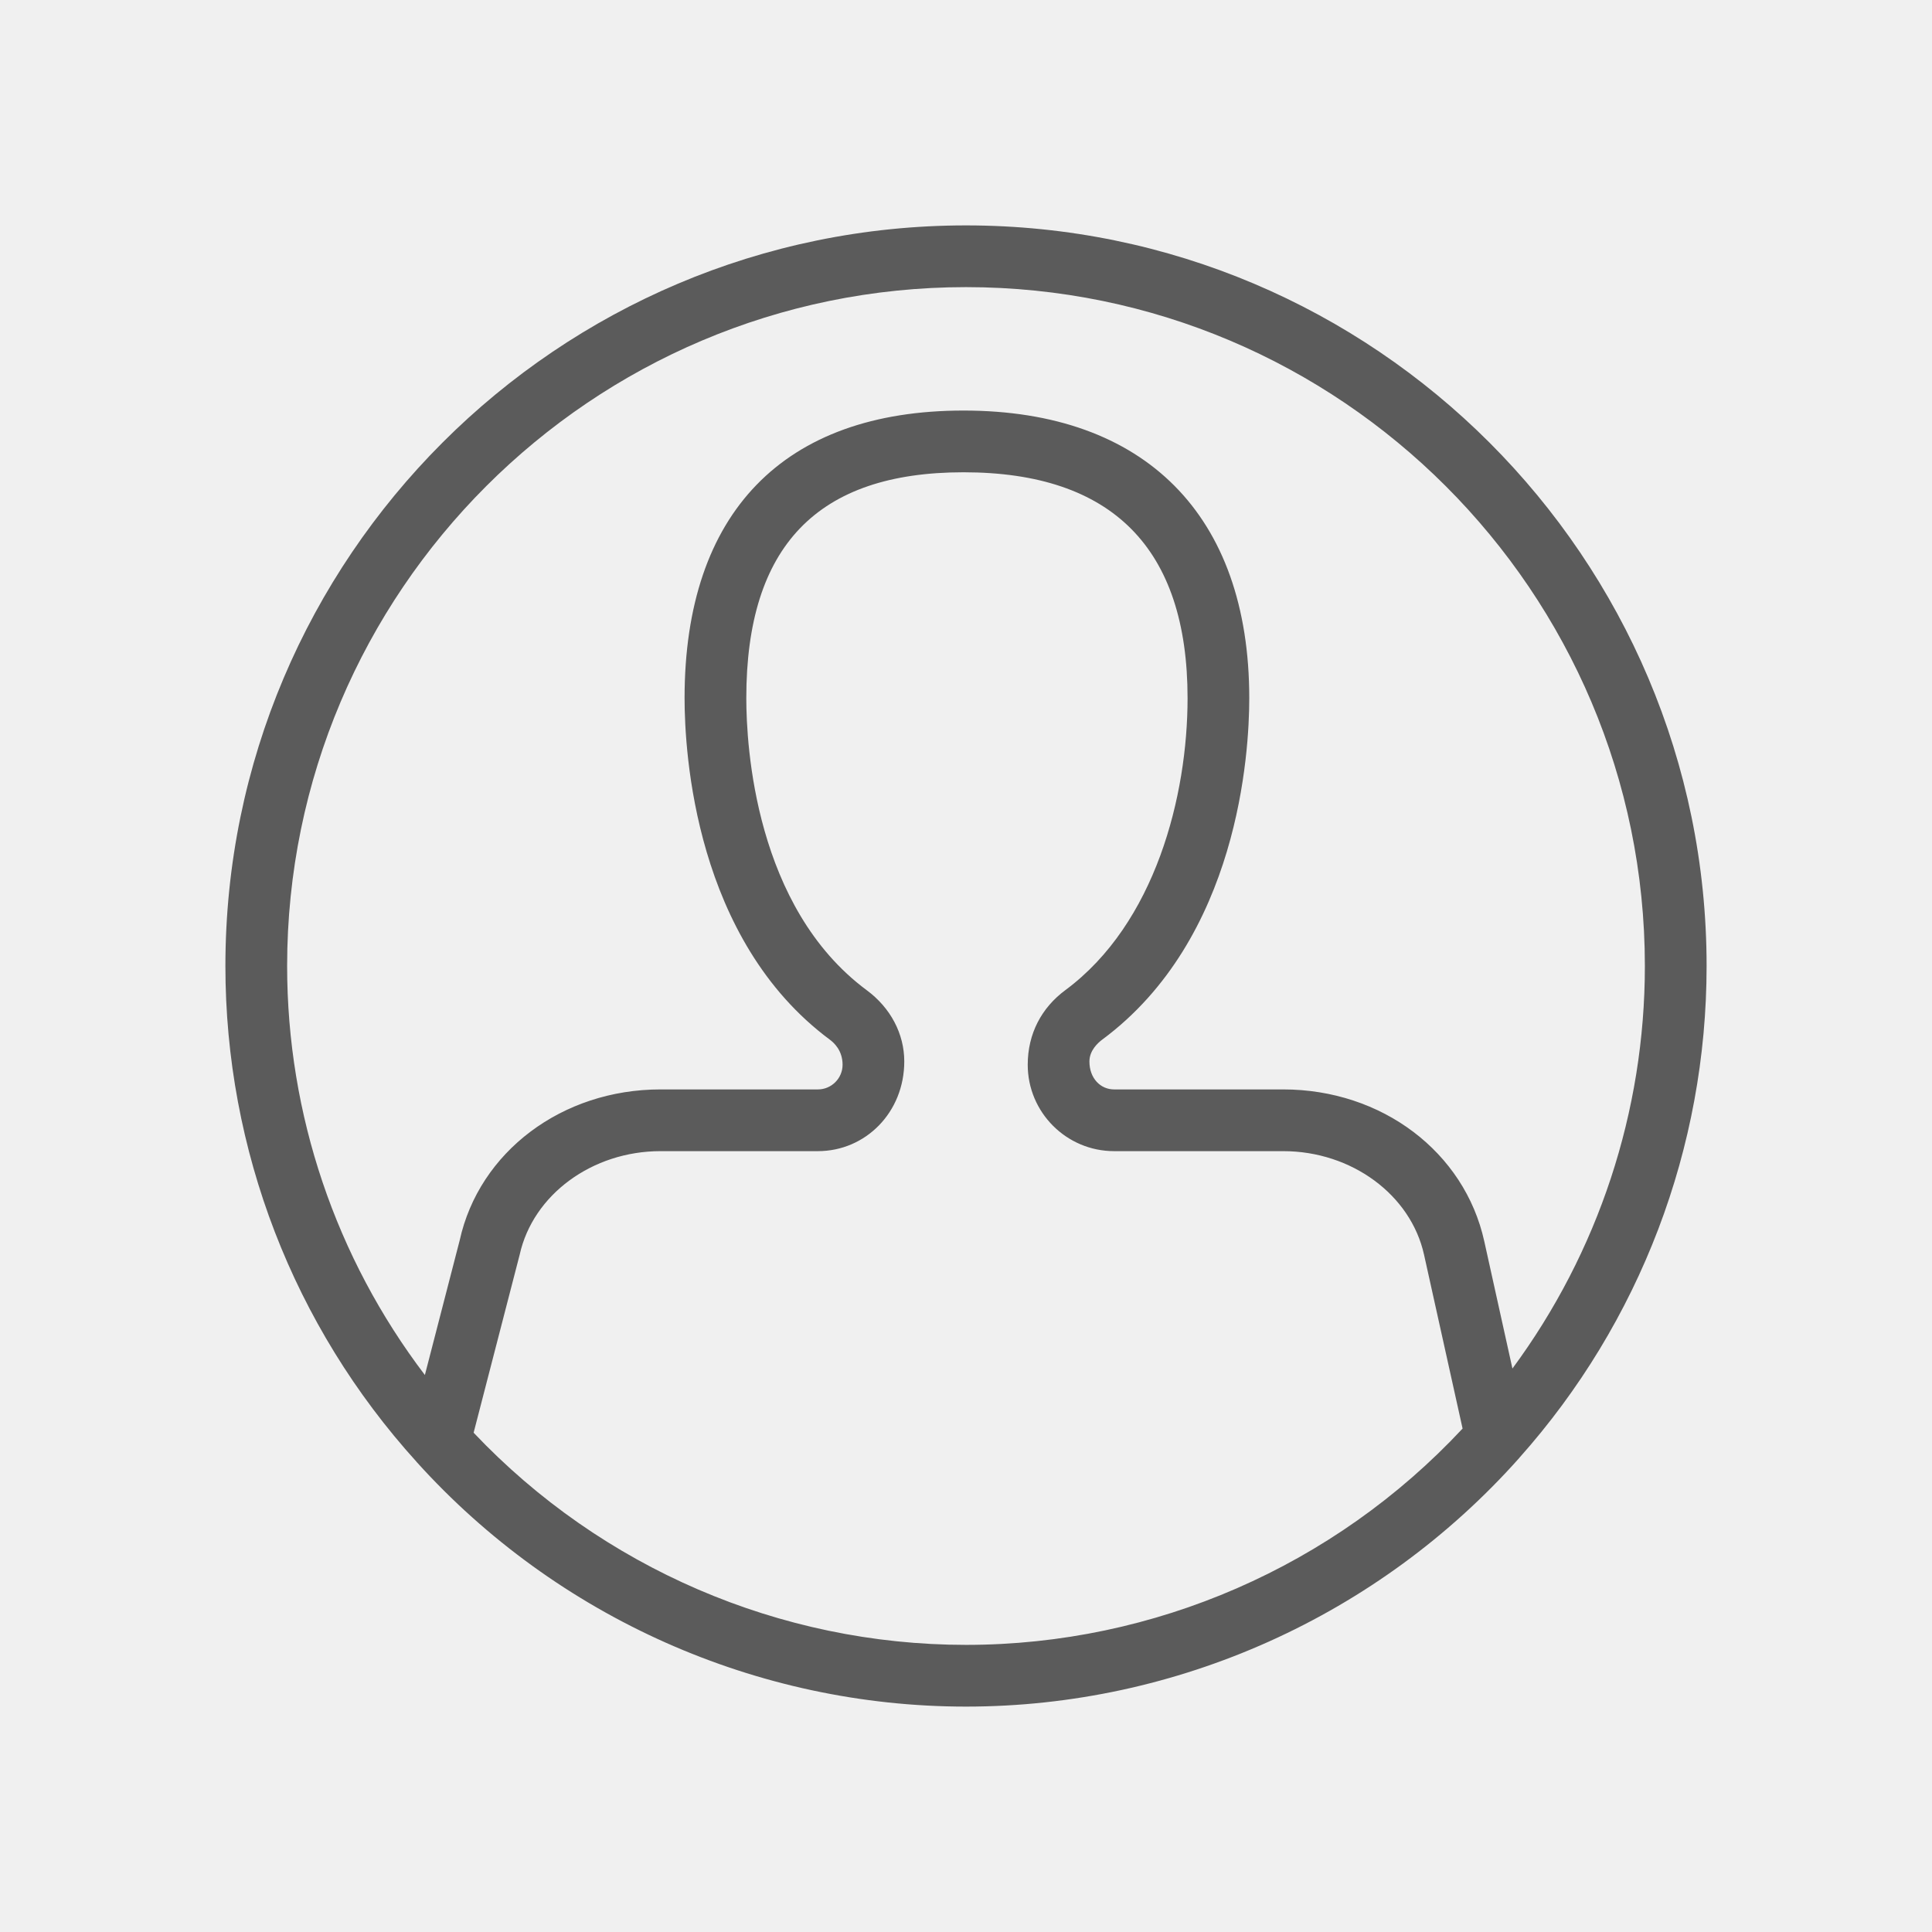
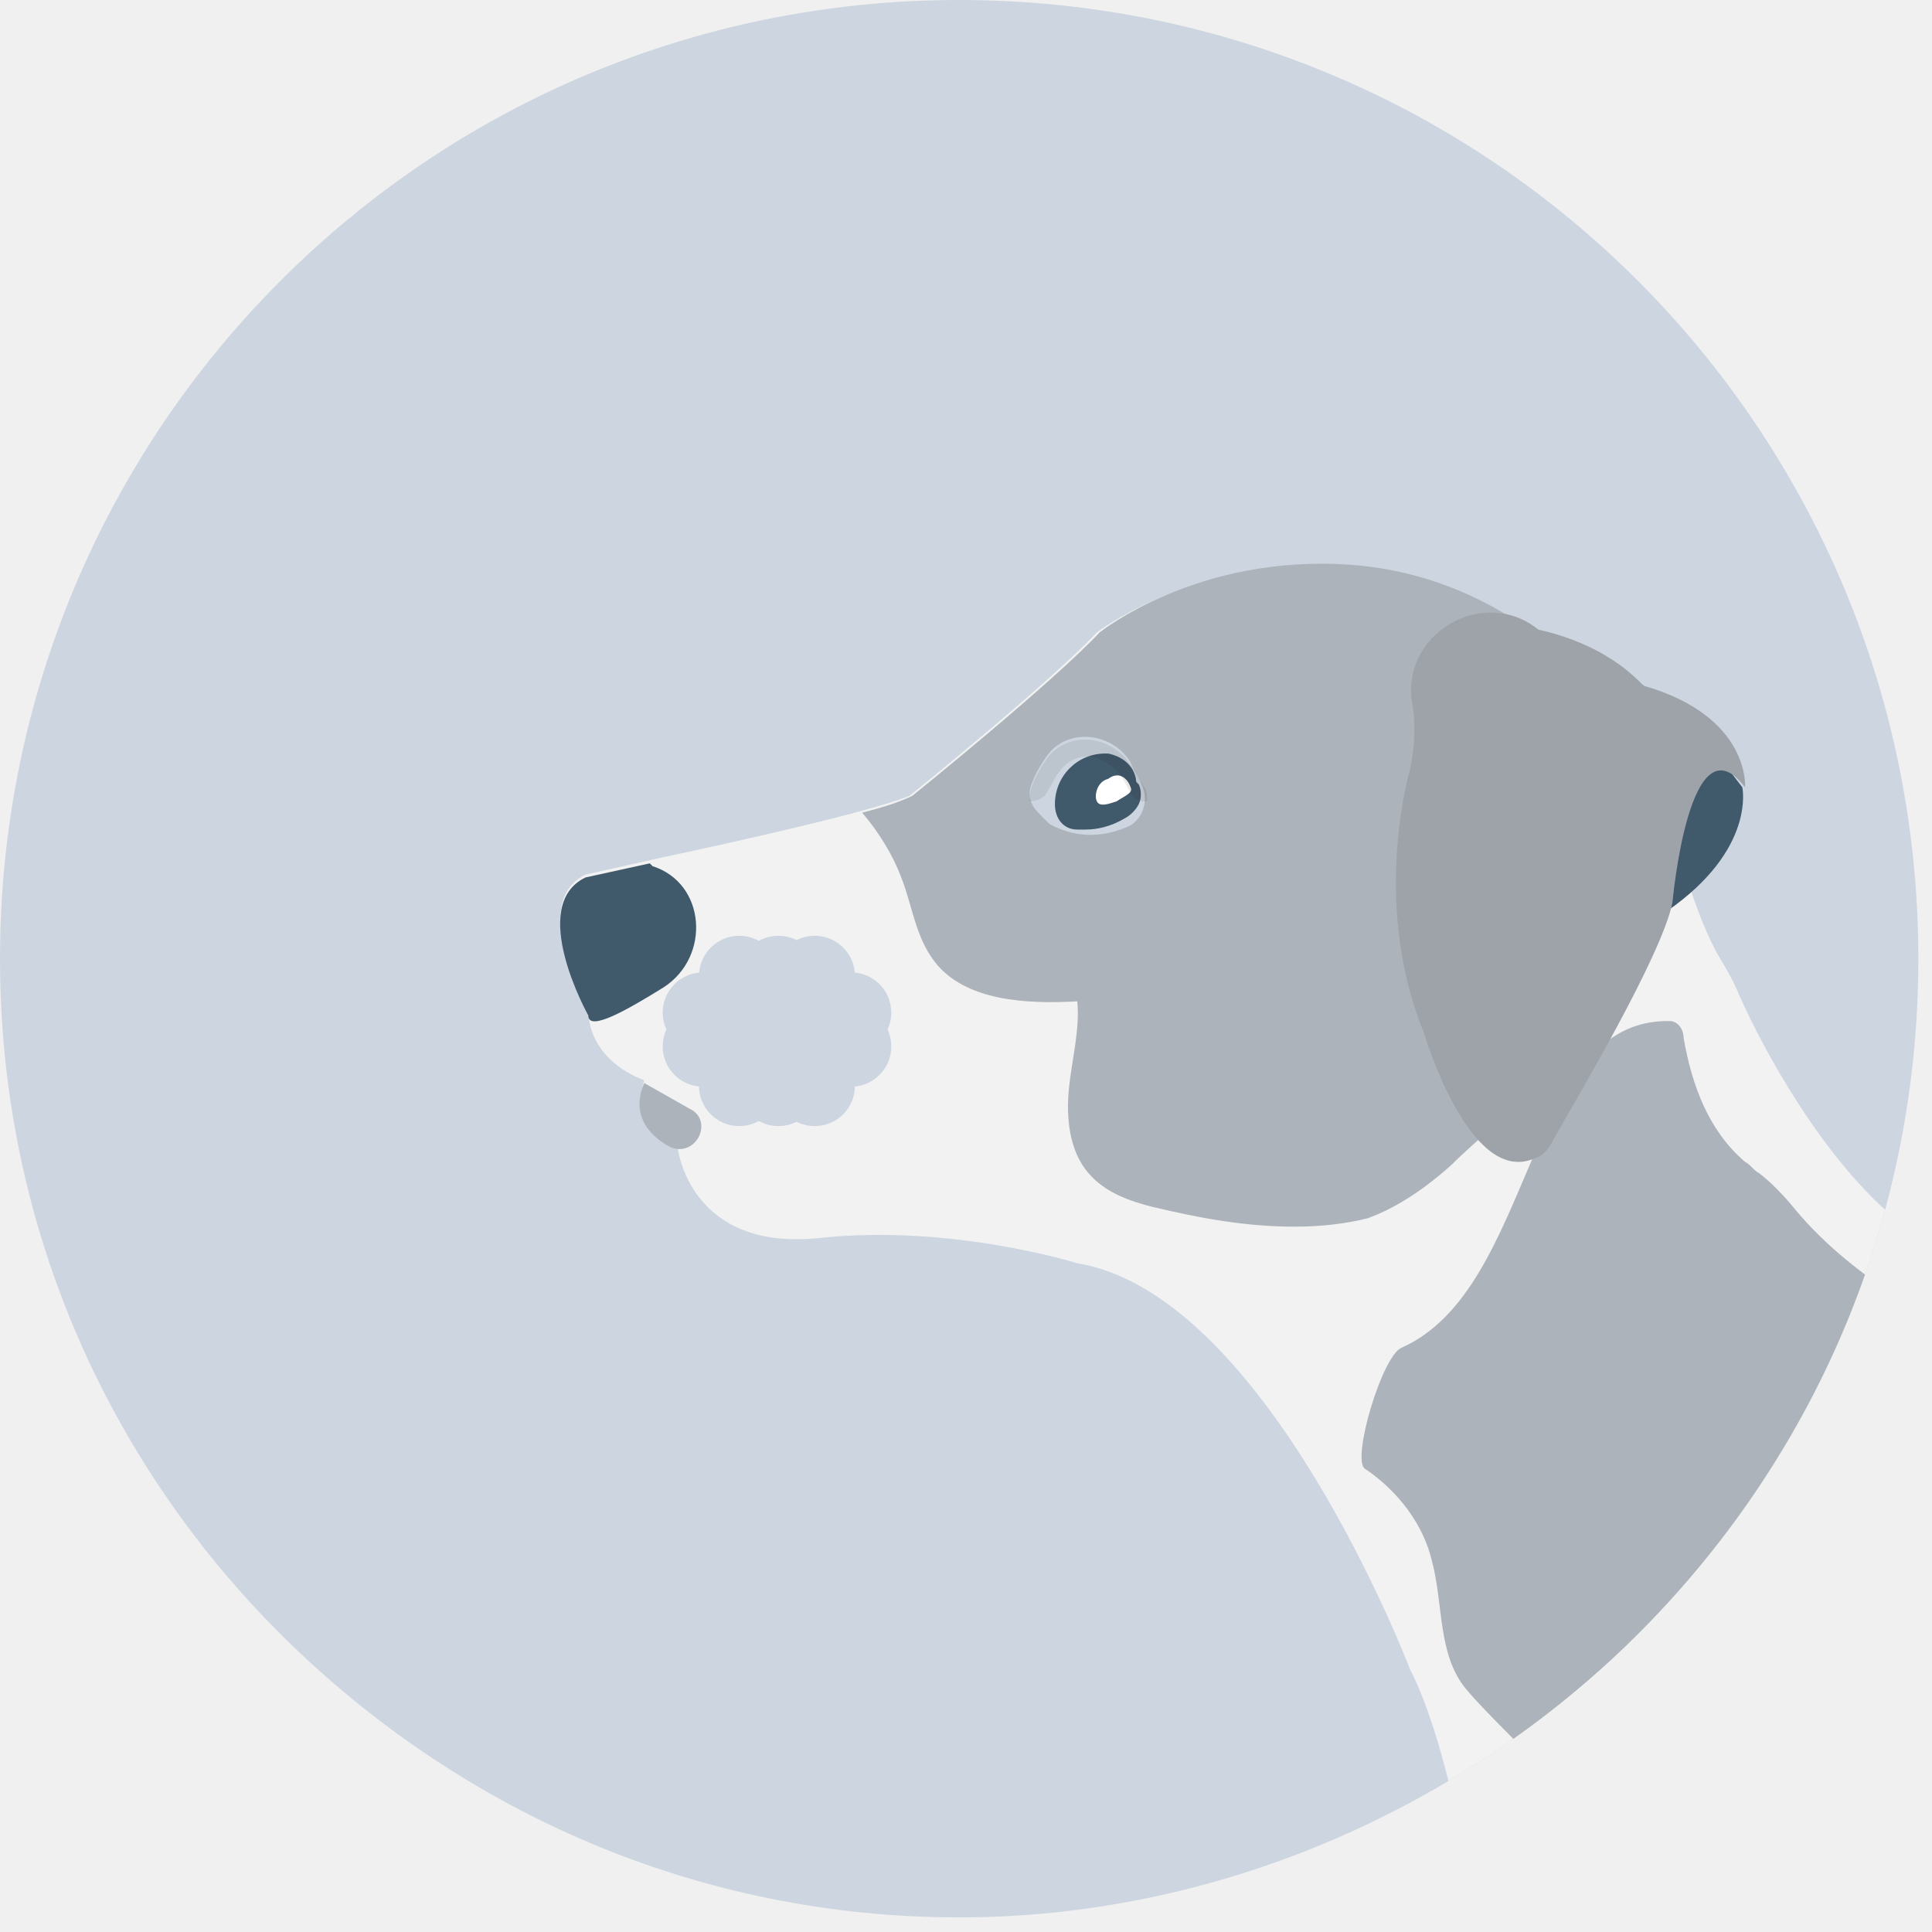
- <svg xmlns="http://www.w3.org/2000/svg" width="60" height="60" viewBox="0 0 60 60">
-   <path fill="#5B5B5B" d="M23,0 C10.317,0 0,10.317 0,23 C0,28.706 2.11,34.176 5.938,38.4 C5.938,38.4 5.938,38.4 5.938,38.402 C5.938,38.402 5.94,38.404 5.94,38.404 L5.94,38.404 L5.94,38.404 C10.294,43.23 16.512,46 23,46 C29.549,46 35.813,43.186 40.179,38.282 C40.179,38.282 40.179,38.28 40.181,38.278 C43.934,34.069 46,28.643 46,23 C46,10.317 35.683,0 23,0 Z M23,44.083 C17.223,44.083 11.68,41.688 7.709,37.494 L9.139,31.966 C9.551,30.103 11.391,28.75 13.512,28.75 L18.4,28.75 C19.88,28.75 21.083,27.546 21.083,25.963 C21.083,25.106 20.658,24.299 19.916,23.751 C16.447,21.177 16.177,16.159 16.177,14.682 C16.177,9.961 18.383,7.667 22.923,7.667 C27.541,7.667 29.881,10.026 29.881,14.682 C29.881,17.708 28.884,21.677 26.086,23.749 C25.342,24.299 24.917,25.108 24.917,26.067 C24.917,27.546 26.12,28.75 27.6,28.75 L32.852,28.75 C34.973,28.75 36.812,30.103 37.225,31.966 L38.422,37.365 C34.435,41.642 28.842,44.083 23,44.083 Z M39.97,35.501 L39.096,31.552 C38.483,28.773 35.914,26.833 32.852,26.833 L27.6,26.833 C27.176,26.833 26.833,26.488 26.833,25.965 C26.833,25.618 27.107,25.379 27.226,25.29 C31.468,22.149 31.797,16.376 31.797,14.682 C31.797,9.006 28.562,5.75 22.923,5.75 C17.336,5.75 14.26,8.922 14.26,14.682 C14.26,16.386 14.586,22.183 18.774,25.29 C18.893,25.379 19.167,25.618 19.167,26.067 C19.167,26.488 18.822,26.833 18.4,26.833 L13.512,26.833 C10.45,26.833 7.881,28.773 7.276,31.52 L6.195,35.702 C3.427,32.06 1.917,27.615 1.917,23 C1.917,11.375 11.375,1.917 23,1.917 C34.625,1.917 44.083,11.375 44.083,23 C44.083,27.523 42.634,31.893 39.97,35.501 Z" transform="translate(7 7)" />
+ <svg xmlns="http://www.w3.org/2000/svg" xmlns:xlink="http://www.w3.org/1999/xlink" width="48" height="48" viewBox="0 0 48 48">
+   <defs>
+     <path id="icon-me-a" d="M47.661,23.818 C47.661,30.57 44.869,36.571 40.4,40.885 C36.118,45.011 30.161,47.637 23.831,47.637 C17.314,47.637 11.543,45.011 7.261,40.885 C2.793,36.571 0,30.57 0,23.818 C0,10.69 10.612,0 23.831,0 C37.049,0 47.661,10.69 47.661,23.818 Z" />
+   </defs>
+   <g fill="none" fill-rule="evenodd">
+     <mask id="icon-me-b" fill="#fff">
+       <use xlink:href="#icon-me-a" />
+     </mask>
+     <use fill="#CDD6E0" fill-rule="nonzero" xlink:href="#icon-me-a" />
+     <g mask="url(#icon-me-b)">
+       <g transform="translate(13.606 13.714)">
+         <path fill="#F2F2F2" fill-rule="nonzero" d="M33.638,16.692 C31.694,15.153 30.167,12.284 29.611,11.024 C29.473,10.674 29.264,10.325 29.056,9.975 C28.64,9.205 28.292,8.155 28.015,7.106 C26.904,3.118 23.225,0.249 19.06,0.319 C15.727,0.389 13.645,1.998 13.645,1.998 C12.465,3.258 8.994,6.056 8.994,6.056 C7.814,6.546 2.815,7.596 2.815,7.596 L0.941,8.016 C-0.517,8.715 1.01,11.444 1.01,11.444 C1.08,12.704 2.399,13.123 2.399,13.123 C1.982,14.523 3.232,14.803 3.232,14.803 C3.232,14.803 3.51,17.392 6.772,17.042 C10.035,16.692 13.159,17.672 13.159,17.672 C17.879,18.441 21.42,27.747 21.42,27.747 C22.461,29.776 23.017,33.765 23.017,33.765 L33.638,33.765 L33.638,16.692 Z" />
+         <g transform="translate(3.093 10.115)">
+           <g fill="#CDD6E0" fill-rule="nonzero" transform="translate(1.388)">
+             <circle cx=".279" cy=".42" r="1" />
+             <circle cx="1.251" cy=".42" r="1" />
+             <circle cx="2.154" cy=".42" r="1" />
+           </g>
+           <g fill="#CDD6E0" fill-rule="nonzero" transform="translate(0 .7)">
+             <circle cx=".765" cy=".63" r="1" />
+             <circle cx="1.668" cy=".63" r="1" />
+             <circle cx="2.64" cy=".63" r="1" />
+             <circle cx="3.542" cy=".63" r="1" />
+             <circle cx="4.445" cy=".63" r="1" />
+           </g>
+           <g fill="#CDD6E0" fill-rule="nonzero" transform="translate(1.388 2.799)">
+             <circle cx="2.154" cy=".35" r="1" />
+             <circle cx="1.251" cy=".35" r="1" />
+             <circle cx=".279" cy=".35" r="1" />
+           </g>
+           <g fill="#CDD6E0" fill-rule="nonzero" transform="translate(0 1.4)">
+             <circle cx="4.445" cy=".77" r="1" />
+             <circle cx="3.542" cy=".77" r="1" />
+             <circle cx="2.64" cy=".77" r="1" />
+             <circle cx="1.668" cy=".77" r="1" />
+             <circle cx=".765" cy=".77" r="1" />
+           </g>
+         </g>
+         <path fill="#ACB3BA" fill-rule="nonzero" d="M33.638 18.581C32.666 17.951 31.763 17.252 31 16.342 30.722 15.992 30.375 15.642 30.097 15.432 29.959 15.362 29.889 15.223 29.75 15.153 28.848 14.383 28.431 13.263 28.223 12.074 28.223 11.864 28.084 11.654 27.876 11.654 24.266 11.584 24.544 18.301 21.212 19.771 20.726 19.981 19.962 22.569 20.309 22.779 21.142 23.339 21.767 24.179 21.975 25.088 22.253 26.138 22.114 27.397 22.808 28.237 23.433 29.007 25.516 30.896 25.655 31.386 25.863 32.225 26.14 33.065 26.349 33.905L33.638 33.905 33.638 18.581zM24.474 13.263C25.516 11.934 26.002 10.325 27.112 9.065 27.459 8.715 27.807 8.365 28.223 8.016 28.154 7.736 28.084 7.456 28.015 7.176 26.973 3.397 23.78.599 19.962.319 16.144.039 13.714 1.998 13.714 1.998 12.534 3.258 9.063 6.056 9.063 6.056 8.785 6.196 8.369 6.336 7.814 6.476 8.23 6.966 8.577 7.526 8.785 8.086 9.063 8.785 9.133 9.555 9.619 10.185 10.382 11.164 11.909 11.234 13.159 11.164 13.228 11.864 13.02 12.634 12.951 13.333 12.881 14.033 12.951 14.873 13.437 15.432 13.853 15.922 14.478 16.132 15.033 16.272 16.213 16.552 17.324 16.762 18.574 16.762 19.198 16.762 19.823 16.692 20.379 16.552 21.142 16.272 21.836 15.782 22.461 15.223 23.086 14.593 23.85 14.033 24.474 13.263z" />
+         <path fill="#40596B" fill-rule="nonzero" d="M2.538,7.736 L0.941,8.086 C-0.517,8.785 1.01,11.514 1.01,11.514 C1.01,11.934 1.982,11.374 2.885,10.814 C4.065,10.045 3.926,8.225 2.607,7.806 C2.538,7.736 2.538,7.736 2.538,7.736 Z" />
+         <g transform="translate(11.801 4.517)">
+           <path fill="#CDD6E0" fill-rule="nonzero" d="M2.954,1.259 C2.885,1.05 2.746,0.91 2.677,0.7 C2.191,-0.07 1.08,-0.14 0.594,0.56 C0.455,0.77 0.316,0.98 0.247,1.19 C0.108,1.469 0.177,1.749 0.386,1.959 C0.386,1.959 0.386,1.959 0.386,1.959 C0.455,2.029 0.594,2.169 0.663,2.239 C1.427,2.659 2.121,2.519 2.607,2.309 C2.954,2.169 3.162,1.679 2.954,1.259 Z" />
+           <path fill="#40596B" fill-rule="nonzero" d="M1.566,2.379 C1.496,2.379 1.427,2.379 1.358,2.379 C1.01,2.379 0.802,2.099 0.802,1.749 C0.802,1.05 1.358,0.49 2.052,0.49 C2.052,0.49 2.121,0.49 2.121,0.49 C2.468,0.56 2.746,0.77 2.815,1.12 C2.815,1.19 2.815,1.19 2.885,1.259 C2.954,1.399 2.954,1.609 2.885,1.749 C2.815,1.889 2.677,2.029 2.538,2.099 C2.191,2.309 1.843,2.379 1.566,2.379 Z" />
+           <path fill="#FFF" fill-rule="nonzero" d="M2.683,1.329 C2.753,1.469 2.543,1.539 2.333,1.679 C2.124,1.749 1.914,1.819 1.844,1.679 C1.774,1.539 1.844,1.19 2.124,1.12 C2.403,0.91 2.613,1.12 2.683,1.329 Z" />
+           <path fill="#231F20" fill-rule="nonzero" d="M2.677,0.77 C2.191,-3.60822483e-16 1.08,-0.07 0.594,0.63 C0.455,0.84 0.316,1.05 0.247,1.259 C0.177,1.399 0.177,1.539 0.177,1.679 C0.316,1.679 0.525,1.609 0.594,1.469 C0.733,1.259 0.802,1.05 0.941,0.91 C1.08,0.7 1.358,0.56 1.635,0.56 C1.913,0.56 2.191,0.77 2.399,0.98 C2.538,1.19 2.607,1.329 2.677,1.469 C2.746,1.609 2.885,1.679 3.024,1.679 C3.024,1.679 3.093,1.679 3.093,1.679 C3.093,1.539 3.093,1.399 3.024,1.329 C2.885,1.12 2.815,0.91 2.677,0.77 Z" opacity=".1" />
+         </g>
+         <path fill="#40596B" fill-rule="nonzero" d="M29.681,5.846 C29.681,5.846 30.028,7.386 27.807,8.925 C25.585,10.465 24.821,7.386 24.821,7.386 L25.099,5.357 C25.099,5.357 26.557,4.167 26.696,4.167 C26.835,4.167 28.501,4.307 28.501,4.307 L29.681,5.846 Z" />
+         <path fill="#9EA3AA" fill-rule="nonzero" d="M21.489,3.817 C21.559,4.237 21.559,4.797 21.42,5.427 C21.42,5.427 20.448,8.715 21.767,11.934 C21.767,11.934 22.878,15.712 24.474,15.083 C24.752,15.013 24.891,14.803 25.03,14.523 C25.585,13.543 27.668,10.045 27.945,8.715 C27.945,8.715 28.362,4.027 29.75,5.846 C29.75,5.846 29.889,4.097 27.251,3.328 C27.182,3.328 26.488,2.348 24.613,1.928 C23.225,0.809 21.142,2.068 21.489,3.817 Z" />
+         <path fill="#ACB3BA" fill-rule="nonzero" d="M2.399,13.193 L3.51,13.823 C4.134,14.103 3.718,15.013 3.093,14.803 C3.093,14.803 1.913,14.313 2.399,13.193 Z" />
+       </g>
+     </g>
+   </g>
</svg>
